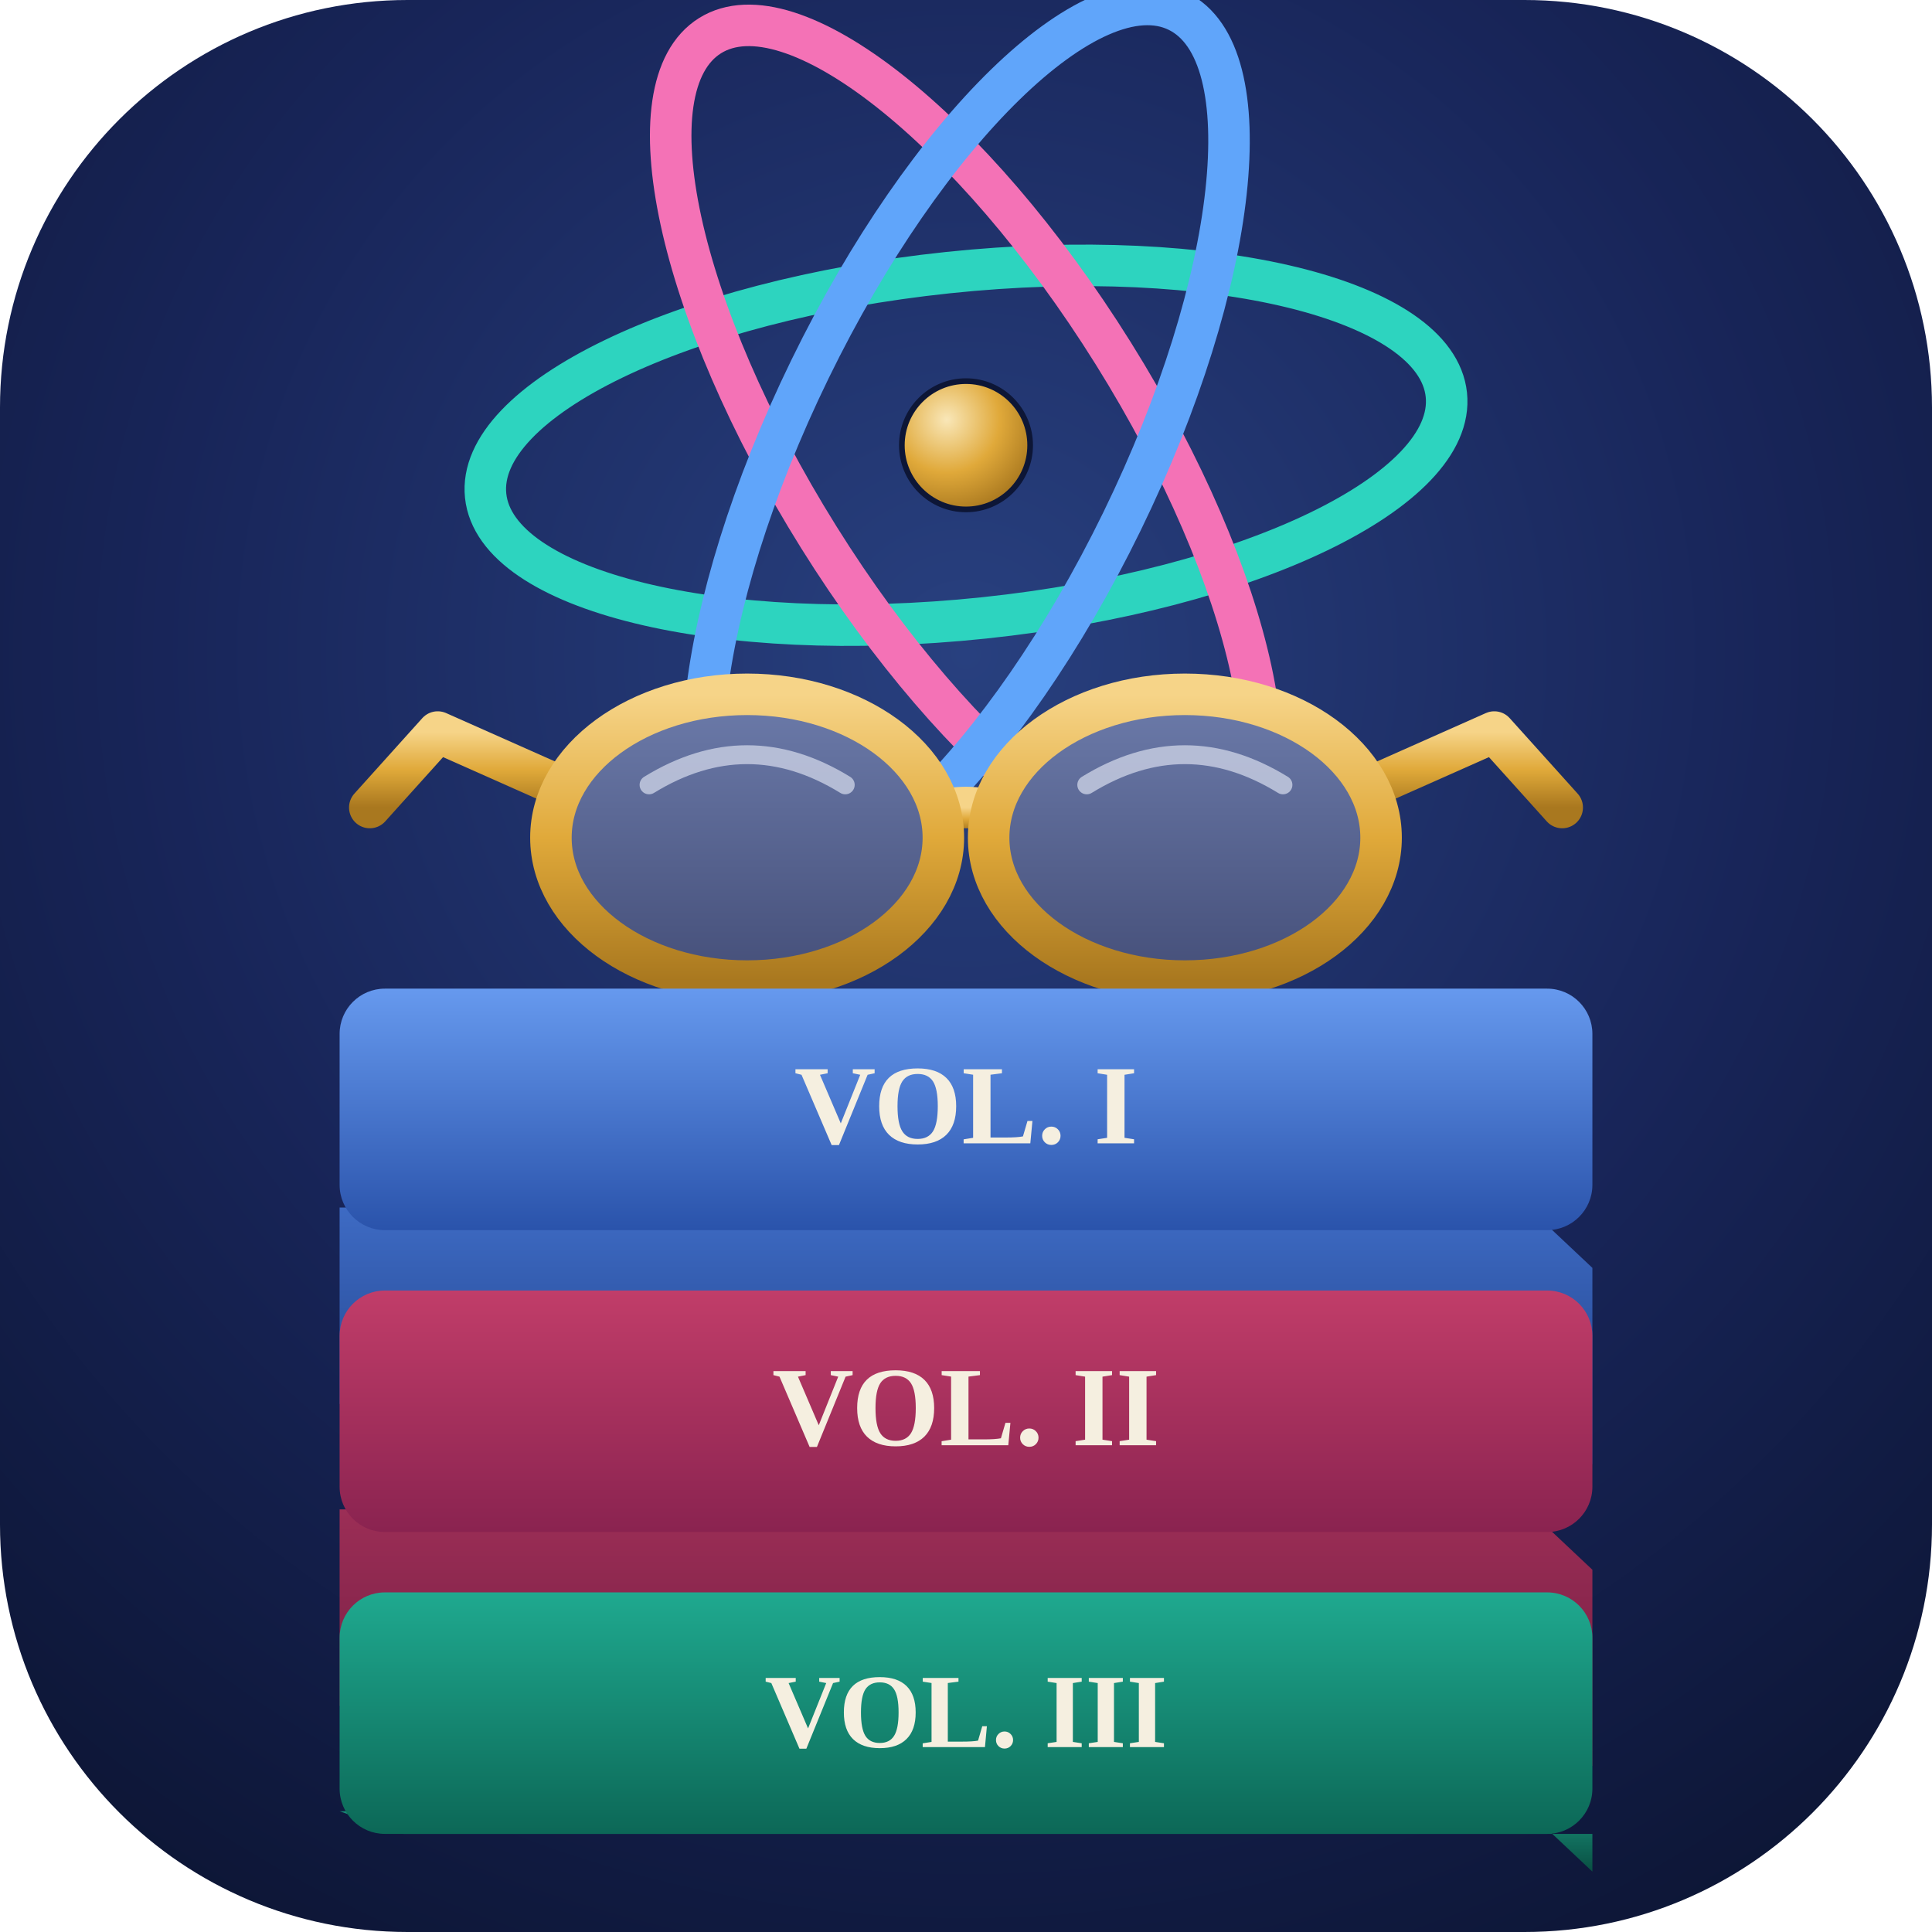
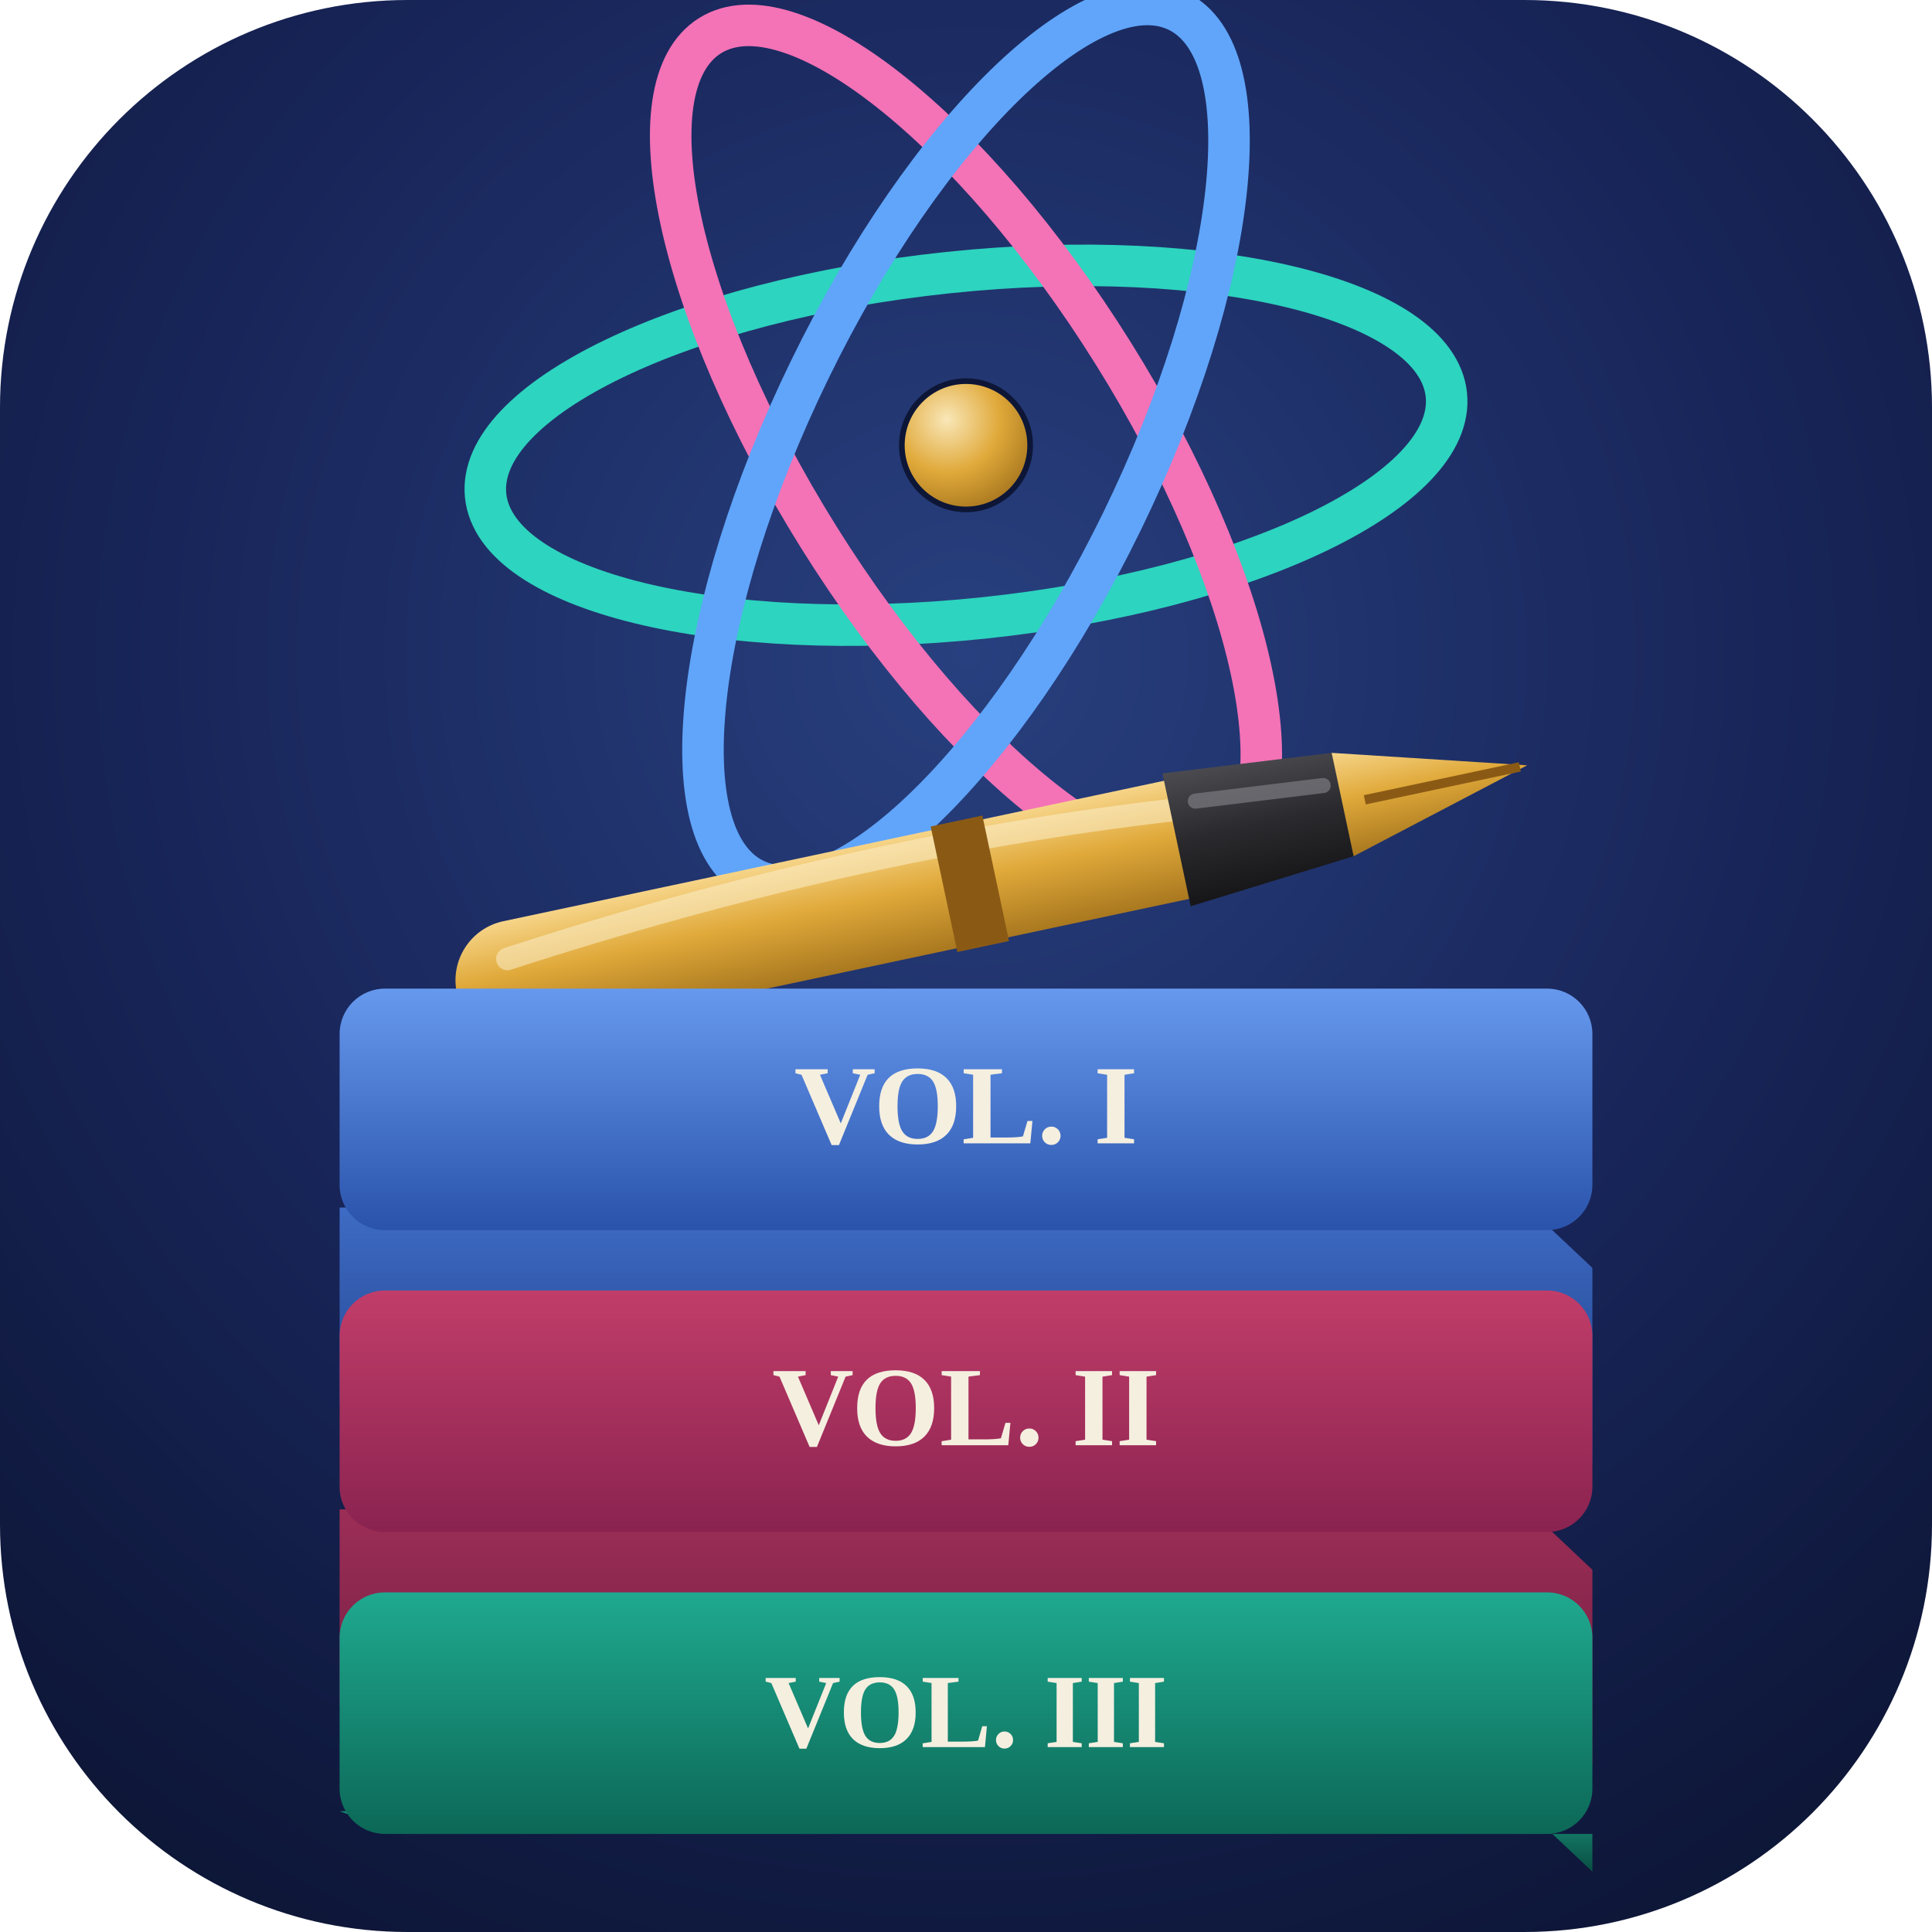
<svg xmlns="http://www.w3.org/2000/svg" viewBox="0 0 512 512">
  <defs>
    <radialGradient id="bg" cx="50%" cy="34%" r="75%">
      <stop offset="0%" stop-color="#28407F" />
      <stop offset="55%" stop-color="#182559" />
      <stop offset="100%" stop-color="#0D1636" />
    </radialGradient>
    <linearGradient id="gold" x1="0" y1="0" x2="0" y2="1">
      <stop offset="0%" stop-color="#F6D488" />
      <stop offset="50%" stop-color="#E0A93A" />
      <stop offset="100%" stop-color="#A9781F" />
    </linearGradient>
    <radialGradient id="nucleus" cx="35%" cy="30%" r="75%">
      <stop offset="0%" stop-color="#F9E7B8" />
      <stop offset="55%" stop-color="#E0A93A" />
      <stop offset="100%" stop-color="#A9781F" />
    </radialGradient>
    <linearGradient id="lens" x1="0" y1="0" x2="0" y2="1">
      <stop offset="0%" stop-color="#6C7BAA" />
      <stop offset="100%" stop-color="#454F79" />
    </linearGradient>
    <linearGradient id="book1" x1="0" y1="0" x2="0" y2="1">
      <stop offset="0%" stop-color="#6699EE" />
      <stop offset="100%" stop-color="#2A53AB" />
    </linearGradient>
    <linearGradient id="book1side" x1="0" y1="0" x2="0" y2="1">
      <stop offset="0%" stop-color="#3E6BC4" />
      <stop offset="100%" stop-color="#1E3E85" />
    </linearGradient>
    <linearGradient id="book2" x1="0" y1="0" x2="0" y2="1">
      <stop offset="0%" stop-color="#C13D69" />
      <stop offset="100%" stop-color="#8A2350" />
    </linearGradient>
    <linearGradient id="book2side" x1="0" y1="0" x2="0" y2="1">
      <stop offset="0%" stop-color="#9C2E56" />
      <stop offset="100%" stop-color="#6E1B40" />
    </linearGradient>
    <linearGradient id="book3" x1="0" y1="0" x2="0" y2="1">
      <stop offset="0%" stop-color="#1FA98F" />
      <stop offset="100%" stop-color="#0C6857" />
    </linearGradient>
    <linearGradient id="book3side" x1="0" y1="0" x2="0" y2="1">
      <stop offset="0%" stop-color="#188A75" />
      <stop offset="100%" stop-color="#094F42" />
    </linearGradient>
+     <linearGradient id="barrel" x1="0" y1="0" x2="0" y2="1">
+       <stop offset="0%" stop-color="#F6D488" />
+       <stop offset="45%" stop-color="#E0A93A" />
+       <stop offset="100%" stop-color="#A9781F" />
+     </linearGradient>
+     <linearGradient id="grip" x1="0" y1="0" x2="0" y2="1">
+       <stop offset="0%" stop-color="#4B4B50" />
+       <stop offset="50%" stop-color="#2B2B2F" />
+       <stop offset="100%" stop-color="#161618" />
+     </linearGradient>
  </defs>
  <rect x="0" y="0" width="512" height="512" rx="108" fill="url(#bg)" />
  <g transform="translate(256,118)" fill="none" stroke-linecap="round">
    <ellipse cx="0" cy="0" rx="128" ry="46" stroke="#2DD4BF" stroke-width="11" transform="rotate(-6)" />
    <ellipse cx="0" cy="0" rx="128" ry="46" stroke="#F472B6" stroke-width="11" transform="rotate(58)" />
    <ellipse cx="0" cy="0" rx="128" ry="46" stroke="#60A5FA" stroke-width="11" transform="rotate(-64)" />
    <circle cx="0" cy="0" r="17" fill="url(#nucleus)" stroke="#0D1636" stroke-width="1.5" />
  </g>
-   <g transform="translate(256,222)">
-     <path d="M -95 -8 L -140 -28 L -158 -8" fill="none" stroke="url(#gold)" stroke-width="11" stroke-linecap="round" stroke-linejoin="round" />
-     <path d="M 95 -8 L 140 -28 L 158 -8" fill="none" stroke="url(#gold)" stroke-width="11" stroke-linecap="round" stroke-linejoin="round" />
-     <path d="M -18 -2 Q 0 -14 18 -2" fill="none" stroke="url(#gold)" stroke-width="11" stroke-linecap="round" />
-     <ellipse cx="-58" cy="0" rx="52" ry="38" fill="url(#lens)" stroke="url(#gold)" stroke-width="11" />
-     <path d="M -84 -14 Q -58 -30 -32 -14" fill="none" stroke="#C9D0E4" stroke-width="5" stroke-linecap="round" opacity="0.8" />
-     <ellipse cx="58" cy="0" rx="52" ry="38" fill="url(#lens)" stroke="url(#gold)" stroke-width="11" />
-     <path d="M 32 -14 Q 58 -30 84 -14" fill="none" stroke="#C9D0E4" stroke-width="5" stroke-linecap="round" opacity="0.8" />
+   <g transform="translate(258,234) rotate(-12)">
+     <rect x="-140" y="-16" width="220" height="32" rx="16" fill="url(#barrel)" />
+     <path d="M -125 -6 Q -30 -16 55 -8" fill="none" stroke="#FBEFCB" stroke-width="6" stroke-linecap="round" opacity="0.55" />
+     <rect x="-8" y="-17" width="14" height="34" fill="#8A5A15" />
+     <path d="M 55 -18 L 100 -14 Q 112 0 100 14 L 55 18 Z" fill="url(#grip)" />
+     <path d="M 62 -9 L 96 -6" stroke="#7A7A80" stroke-width="4" stroke-linecap="round" opacity="0.7" />
+     <path d="M 100 -14 L 150 0 L 100 14 Z" fill="url(#barrel)" />
+     <path d="M 106 0 L 148 0" stroke="#8A5A15" stroke-width="2.5" />
  </g>
  <g>
    <path d="M 90 320 L 405 320 L 422 336 L 422 388 L 107 388 L 90 372 Z" fill="url(#book1side)" />
    <rect x="90" y="262" width="332" height="64" rx="12" fill="url(#book1)" />
    <text x="256" y="303" text-anchor="middle" font-family="Georgia, 'Times New Roman', serif" font-weight="700" font-size="30" fill="#F5EFE0">VOL. I</text>
    <path d="M 90 400 L 405 400 L 422 416 L 422 468 L 107 468 L 90 452 Z" fill="url(#book2side)" />
    <rect x="90" y="342" width="332" height="64" rx="12" fill="url(#book2)" />
    <text x="256" y="383" text-anchor="middle" font-family="Georgia, 'Times New Roman', serif" font-weight="700" font-size="30" fill="#F5EFE0">VOL. II</text>
    <path d="M 90 480 L 405 480 L 422 496 L 422 486 L 107 486 L 90 480 Z" fill="url(#book3side)" />
    <rect x="90" y="422" width="332" height="64" rx="12" fill="url(#book3)" />
    <text x="256" y="463" text-anchor="middle" font-family="Georgia, 'Times New Roman', serif" font-weight="700" font-size="28" fill="#F5EFE0">VOL. III</text>
  </g>
</svg>
